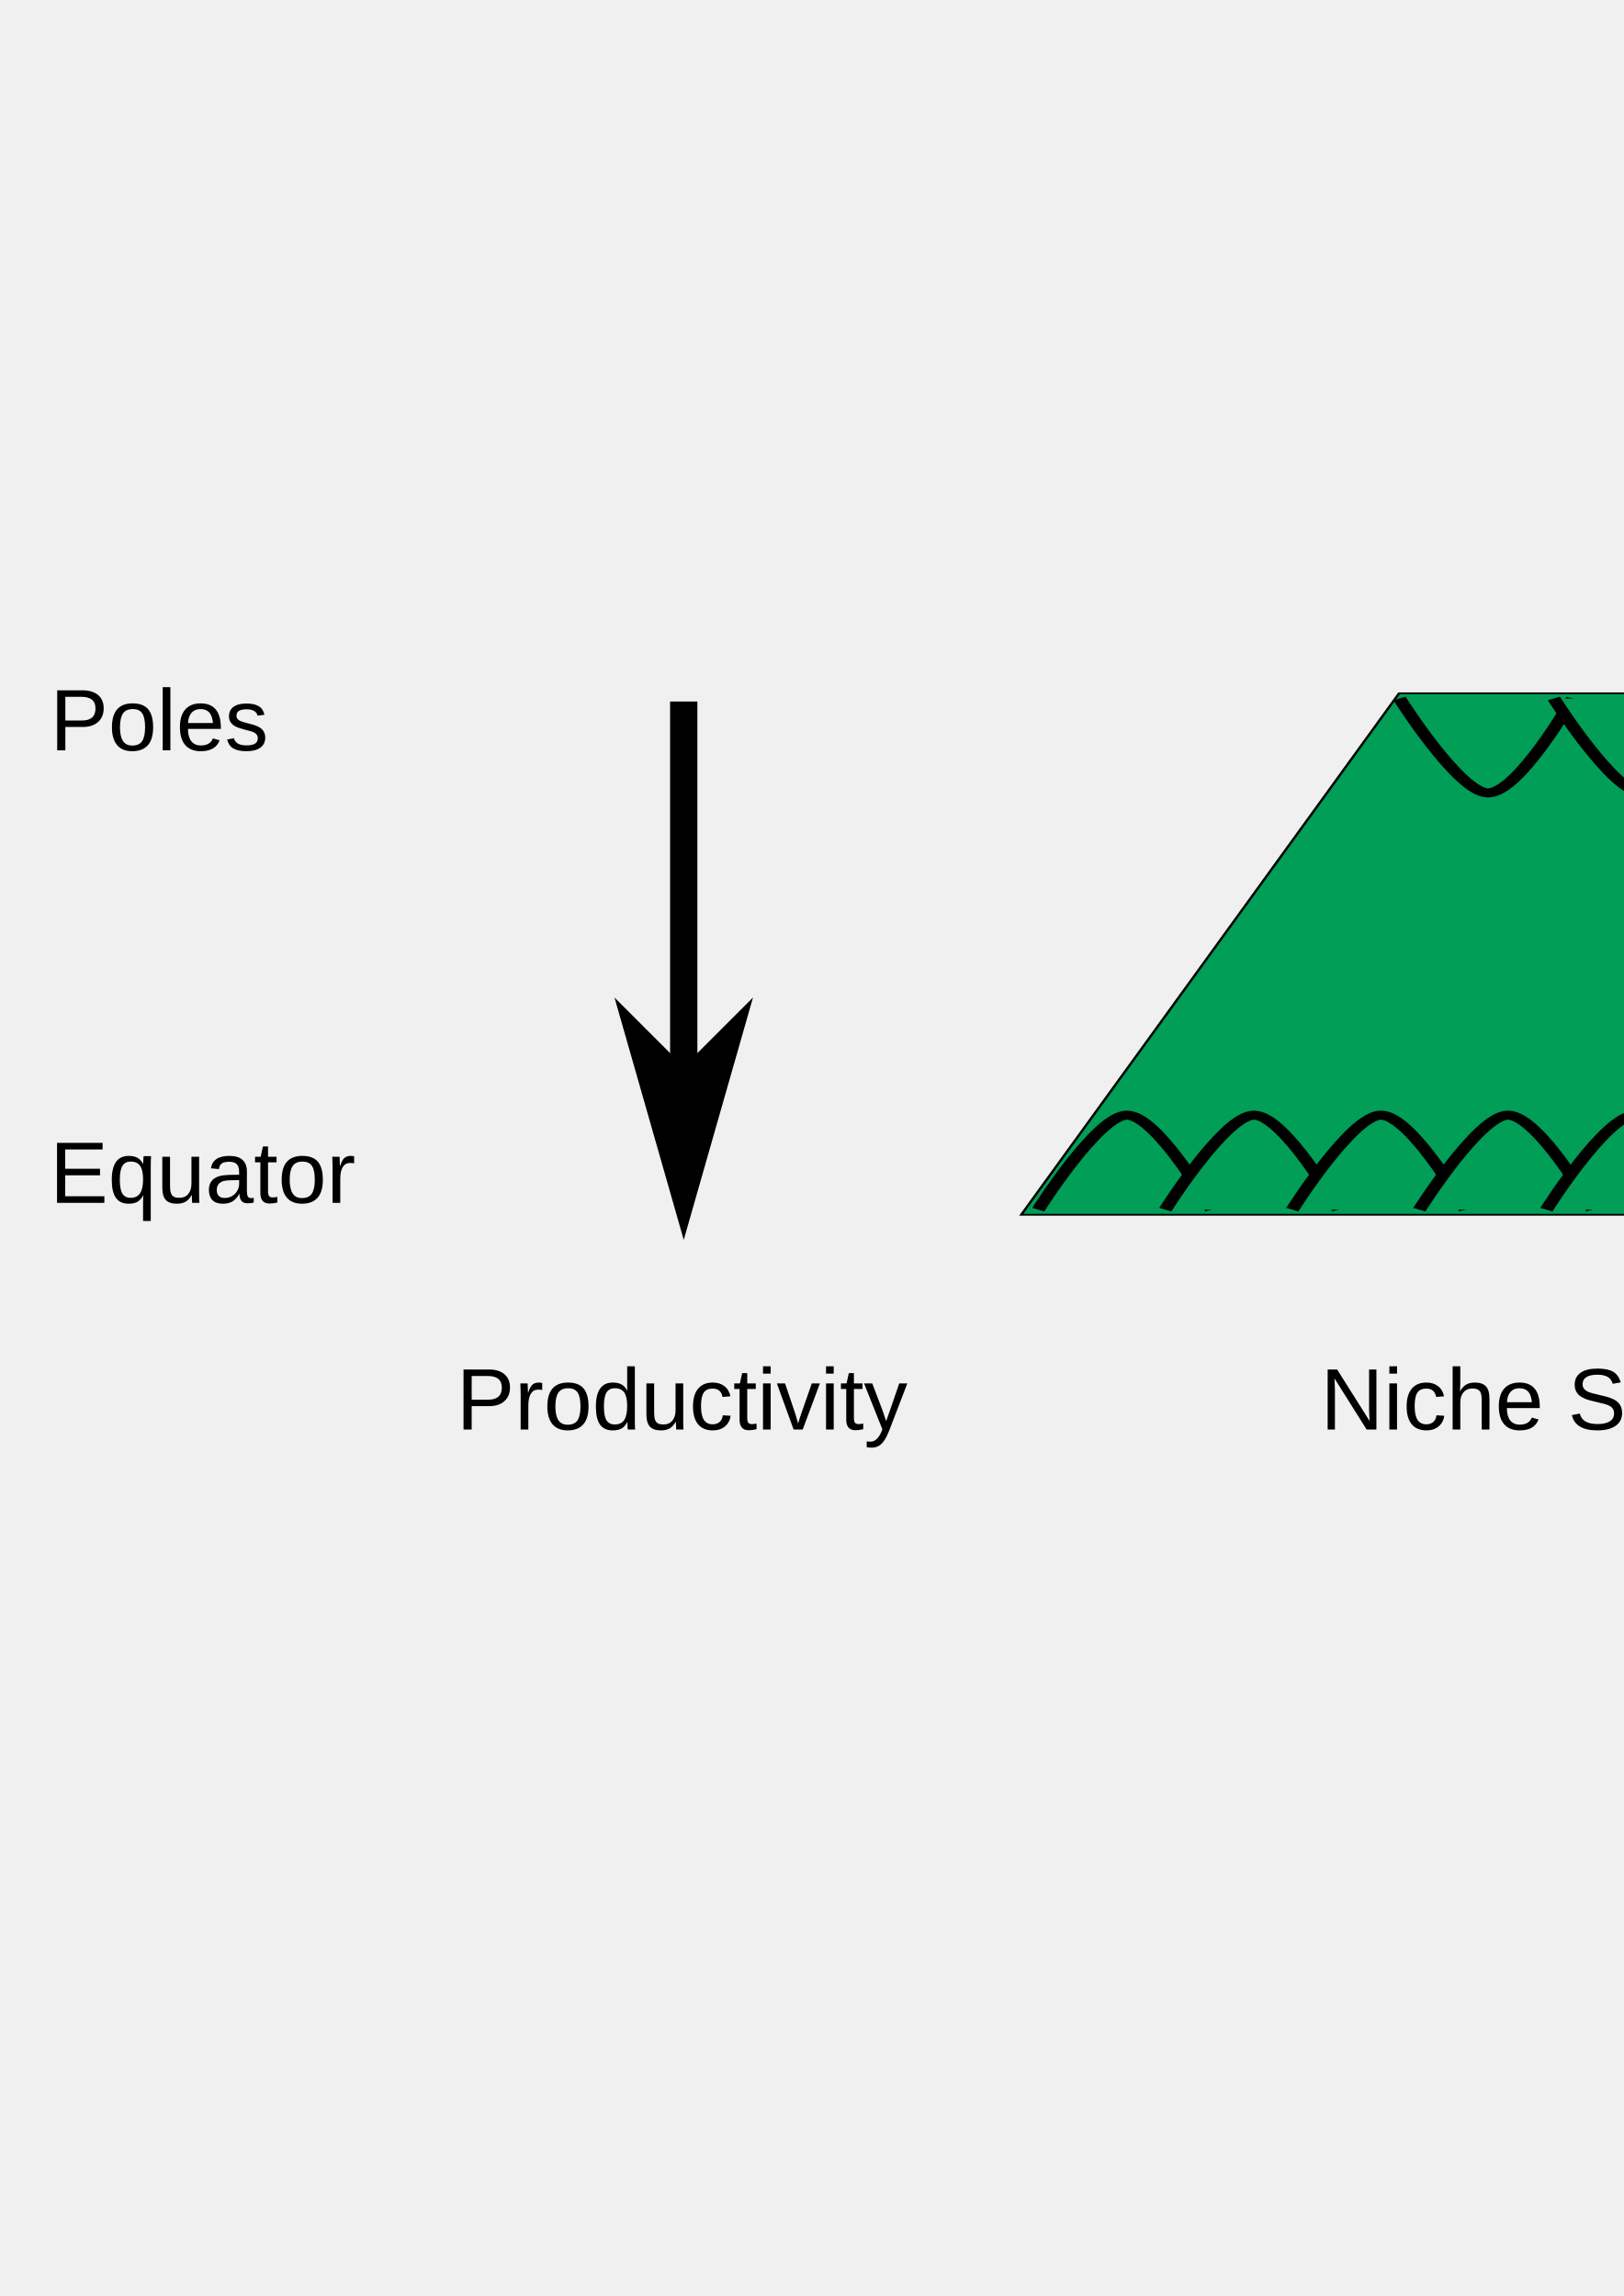
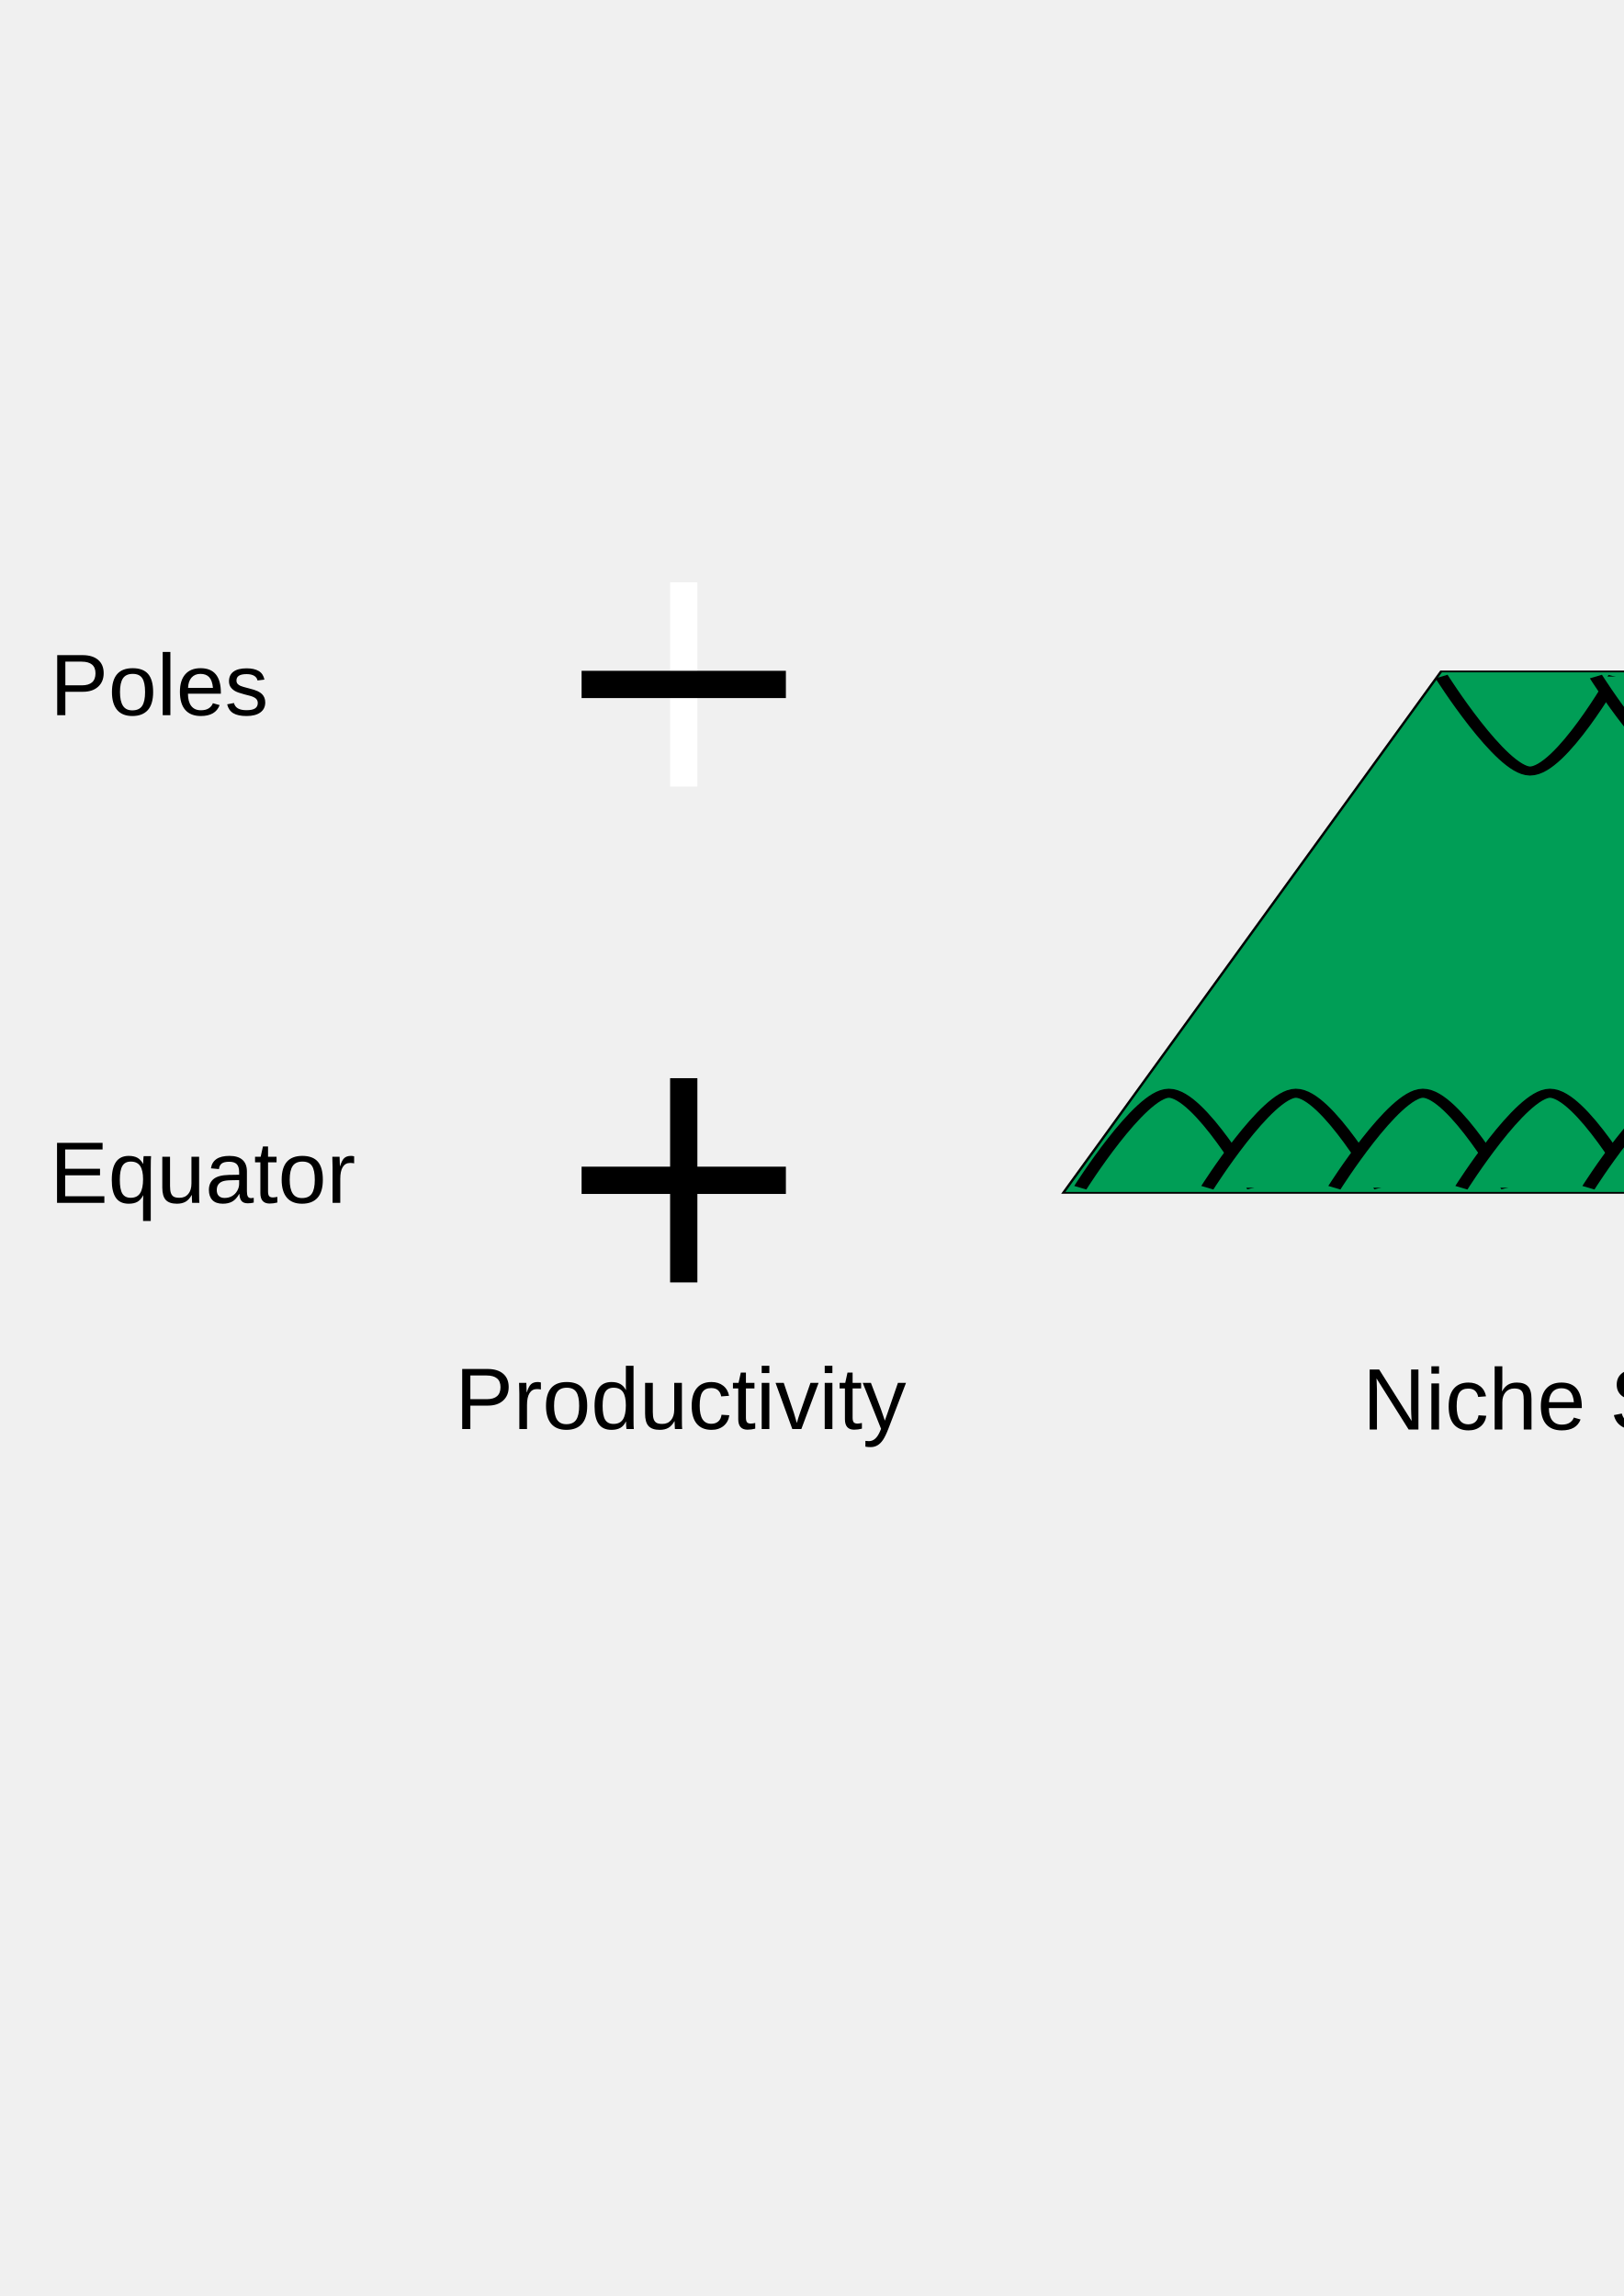
<svg xmlns="http://www.w3.org/2000/svg" width="744.094" height="1052.362" id="svg6847" version="1.1">
  <defs id="defs6849">
    <marker orient="auto" refY="0.0" refX="0.0" id="Arrow1Mend" style="overflow:visible;">
      <path id="path7658" d="M 0.0,0.0 L 5.0,-5.0 L -12.5,0.0 L 5.0,5.0 L 0.0,0.0 z " style="fill-rule:evenodd;stroke:#000000;stroke-width:1.0pt;" transform="scale(0.4) rotate(180) translate(10,0)" />
    </marker>
    <marker orient="auto" refY="0" refX="0" id="Arrow1Mend-4" style="overflow:visible">
      <path id="path7658-0" d="M 0,0 5,-5 -12.5,0 5,5 0,0 z" style="fill-rule:evenodd;stroke:#000000;stroke-width:1pt" transform="matrix(-0.4,0,0,-0.4,-4,0)" />
    </marker>
  </defs>
  <g id="layer1">
-     <g id="g8133">
-       <text id="text6855" y="343.923" x="22.935" style="font-size:40px;font-style:normal;font-variant:normal;font-weight:normal;font-stretch:normal;line-height:125%;letter-spacing:0px;word-spacing:0px;fill:#000000;fill-opacity:1;stroke:none;font-family:Arial;-inkscape-font-specification:Arial" xml:space="preserve">
-         <tspan y="343.923" x="22.935" id="tspan6857">Poles</tspan>
-       </text>
-       <text id="text6859" y="551.33" x="22.857" style="font-size:40px;font-style:normal;font-variant:normal;font-weight:normal;font-stretch:normal;line-height:125%;letter-spacing:0px;word-spacing:0px;fill:#000000;fill-opacity:1;stroke:none;font-family:Arial;-inkscape-font-specification:Arial" xml:space="preserve">
-         <tspan y="551.33" x="22.857" id="tspan6861">Equator</tspan>
-       </text>
+     <path style="fill:#ffffff;stroke:#ffffff;stroke-width:12.5;stroke-linecap:butt;stroke-linejoin:miter;stroke-miterlimit:4;stroke-opacity:1;stroke-dasharray:none" d="m 313.339,360.522 0,-93.621" id="path3180-3-5-6" />
+     <text xml:space="preserve" style="font-size:40px;font-style:normal;font-variant:normal;font-weight:normal;font-stretch:normal;line-height:125%;letter-spacing:0px;word-spacing:0px;fill:#000000;fill-opacity:1;stroke:none;font-family:Arial;-inkscape-font-specification:Arial" x="208.534" y="654.975" id="text6863-1">
+       <tspan id="tspan6865-9" x="208.534" y="654.975">Productivity</tspan>
+     </text>
+     <text xml:space="preserve" style="font-size:40px;font-style:normal;font-variant:normal;font-weight:normal;font-stretch:normal;line-height:125%;letter-spacing:0px;word-spacing:0px;fill:#000000;fill-opacity:1;stroke:none;font-family:Arial;-inkscape-font-specification:Arial" x="22.935" y="327.794" id="text6855">
+       <tspan id="tspan6857" x="22.935" y="327.794">Poles</tspan>
+     </text>
+     <text xml:space="preserve" style="font-size:40px;font-style:normal;font-variant:normal;font-weight:normal;font-stretch:normal;line-height:125%;letter-spacing:0px;word-spacing:0px;fill:#000000;fill-opacity:1;stroke:none;font-family:Arial;-inkscape-font-specification:Arial" x="22.857" y="551.33" id="text6859">
+       <tspan id="tspan6861" x="22.857" y="551.33">Equator</tspan>
+     </text>
+     <text xml:space="preserve" style="font-size:40px;font-style:normal;font-variant:normal;font-weight:normal;font-stretch:normal;line-height:125%;letter-spacing:0px;word-spacing:0px;fill:#000000;fill-opacity:1;stroke:none;font-family:Arial;-inkscape-font-specification:Arial" x="624.402" y="655.219" id="text8144">
+       <tspan id="tspan8146" x="624.402" y="655.219">Niche Space</tspan>
+     </text>
+     <path style="fill:none;stroke:#000000;stroke-width:12.5;stroke-linecap:butt;stroke-linejoin:miter;stroke-miterlimit:4;stroke-opacity:1;stroke-dasharray:none" d="m 360.149,313.712 -93.621,0" id="path3180-3-5" />
+     <g id="g3980" transform="translate(825.2675,548.1263)">
+       <path id="path3180" d="m -511.929,-53.948 0,93.621" style="fill:none;stroke:#000000;stroke-width:12.5;stroke-linecap:butt;stroke-linejoin:miter;stroke-miterlimit:4;stroke-opacity:1;stroke-dasharray:none" />
+       <path id="path3180-3" d="m -465.118,-7.138 -93.621,0" style="fill:none;stroke:#000000;stroke-width:12.5;stroke-linecap:butt;stroke-linejoin:miter;stroke-miterlimit:4;stroke-opacity:1;stroke-dasharray:none" />
    </g>
-     <text xml:space="preserve" style="font-size:40px;font-style:normal;font-variant:normal;font-weight:normal;font-stretch:normal;line-height:125%;letter-spacing:0px;word-spacing:0px;fill:#000000;fill-opacity:1;stroke:none;font-family:Arial;-inkscape-font-specification:Arial" x="209.14" y="655.219" id="text6863">
-       <tspan id="tspan6865" x="209.14" y="655.219">Productivity</tspan>
-     </text>
-     <path style="fill:none;stroke:#000000;stroke-width:12.5;stroke-linecap:butt;stroke-linejoin:miter;stroke-miterlimit:4;stroke-opacity:1;stroke-dasharray:none;marker-end:url(#Arrow1Mend)" d="m 313.339,321.54 0,222.115" id="path6875" />
-     <text xml:space="preserve" style="font-size:40px;font-style:normal;font-variant:normal;font-weight:normal;font-stretch:normal;line-height:125%;letter-spacing:0px;word-spacing:0px;fill:#000000;fill-opacity:1;stroke:none;font-family:Arial;-inkscape-font-specification:Arial" x="605.144" y="655.219" id="text8144">
-       <tspan id="tspan8146" x="605.144" y="655.219">Niche Space</tspan>
-     </text>
-     <g id="g4419" transform="matrix(1.707345,0,0,1.171516,-162.022,-143.4195)" style="fill:#009e56;fill-opacity:1">
-       <path id="path4282" d="m 369.014,597.686 101.408,-204 91.549,0 101.408,204 z" style="fill:#009e56;stroke:#000000;stroke-width:0.707px;stroke-linecap:butt;stroke-linejoin:miter;stroke-opacity:1;fill-opacity:1" />
-       <path id="path3309-7-4" d="m 470.535,395.686 c 0,0 15.983,36.907 23.745,36.968 8.25,0.066 22.734,-36.968 22.734,-36.968" style="fill:#009e56;stroke:#000000;stroke-width:3.535;stroke-linecap:butt;stroke-linejoin:miter;stroke-miterlimit:4;stroke-opacity:1;stroke-dasharray:none;fill-opacity:1" />
-       <path id="path3309-7-2" d="m 511.972,395.686 c 0,0 15.983,36.907 23.745,36.968 8.25,0.066 22.734,-36.968 22.734,-36.968" style="fill:#009e56;stroke:#000000;stroke-width:3.535;stroke-linecap:butt;stroke-linejoin:miter;stroke-miterlimit:4;stroke-opacity:1;stroke-dasharray:none;fill-opacity:1" />
-       <path id="path3309-7-2-3" d="m 373.577,595.686 c 0,0 15.983,-36.907 23.745,-36.968 8.25,-0.066 22.734,36.968 22.734,36.968" style="fill:#009e56;stroke:#000000;stroke-width:3.535;stroke-linecap:butt;stroke-linejoin:miter;stroke-miterlimit:4;stroke-opacity:1;stroke-dasharray:none;fill-opacity:1" />
-       <path id="path3309-7-2-3-2" d="m 407.674,595.686 c 0,0 15.983,-36.907 23.745,-36.968 8.25,-0.066 22.734,36.968 22.734,36.968" style="fill:#009e56;stroke:#000000;stroke-width:3.535;stroke-linecap:butt;stroke-linejoin:miter;stroke-miterlimit:4;stroke-opacity:1;stroke-dasharray:none;fill-opacity:1" />
-       <path id="path3309-7-2-3-1" d="m 441.771,595.686 c 0,0 15.983,-36.907 23.745,-36.968 8.25,-0.066 22.734,36.968 22.734,36.968" style="fill:#009e56;stroke:#000000;stroke-width:3.535;stroke-linecap:butt;stroke-linejoin:miter;stroke-miterlimit:4;stroke-opacity:1;stroke-dasharray:none;fill-opacity:1" />
-       <path id="path3309-7-2-3-6" d="m 475.867,595.686 c 0,0 15.983,-36.907 23.745,-36.968 8.25,-0.066 22.734,36.968 22.734,36.968" style="fill:#009e56;stroke:#000000;stroke-width:3.535;stroke-linecap:butt;stroke-linejoin:miter;stroke-miterlimit:4;stroke-opacity:1;stroke-dasharray:none;fill-opacity:1" />
-       <path id="path3309-7-2-3-8" d="m 509.964,595.686 c 0,0 15.983,-36.907 23.745,-36.968 8.25,-0.066 22.734,36.968 22.734,36.968" style="fill:#009e56;stroke:#000000;stroke-width:3.535;stroke-linecap:butt;stroke-linejoin:miter;stroke-miterlimit:4;stroke-opacity:1;stroke-dasharray:none;fill-opacity:1" />
-       <path id="path3309-7-2-3-5" d="m 544.06,595.686 c 0,0 15.983,-36.907 23.745,-36.968 8.25,-0.066 22.734,36.968 22.734,36.968" style="fill:#009e56;stroke:#000000;stroke-width:3.535;stroke-linecap:butt;stroke-linejoin:miter;stroke-miterlimit:4;stroke-opacity:1;stroke-dasharray:none;fill-opacity:1" />
-       <path id="path3309-7-2-3-7" d="m 578.157,595.686 c 0,0 15.983,-36.907 23.745,-36.968 8.25,-0.066 22.734,36.968 22.734,36.968" style="fill:#009e56;stroke:#000000;stroke-width:3.535;stroke-linecap:butt;stroke-linejoin:miter;stroke-miterlimit:4;stroke-opacity:1;stroke-dasharray:none;fill-opacity:1" />
-       <path id="path3309-7-2-3-61" d="m 612.254,595.686 c 0,0 15.983,-36.907 23.745,-36.968 8.25,-0.066 22.734,36.968 22.734,36.968" style="fill:#009e56;stroke:#000000;stroke-width:3.535;stroke-linecap:butt;stroke-linejoin:miter;stroke-miterlimit:4;stroke-opacity:1;stroke-dasharray:none;fill-opacity:1" />
+     <g id="g4419" transform="matrix(1.707345,0,0,1.171516,-142.7647,-153.4603)" style="fill:#009e56;fill-opacity:1">
+       <path id="path4282" d="m 369.014,597.686 101.408,-204 91.549,0 101.408,204 z" style="fill:#009e56;fill-opacity:1;stroke:#000000;stroke-width:0.707px;stroke-linecap:butt;stroke-linejoin:miter;stroke-opacity:1" />
+       <path id="path3309-7-4" d="m 470.535,395.686 c 0,0 15.983,36.907 23.745,36.968 8.25,0.066 22.734,-36.968 22.734,-36.968" style="fill:#009e56;fill-opacity:1;stroke:#000000;stroke-width:3.535;stroke-linecap:butt;stroke-linejoin:miter;stroke-miterlimit:4;stroke-opacity:1;stroke-dasharray:none" />
+       <path id="path3309-7-2" d="m 511.972,395.686 c 0,0 15.983,36.907 23.745,36.968 8.25,0.066 22.734,-36.968 22.734,-36.968" style="fill:#009e56;fill-opacity:1;stroke:#000000;stroke-width:3.535;stroke-linecap:butt;stroke-linejoin:miter;stroke-miterlimit:4;stroke-opacity:1;stroke-dasharray:none" />
+       <path id="path3309-7-2-3" d="m 373.577,595.686 c 0,0 15.983,-36.907 23.745,-36.968 8.25,-0.066 22.734,36.968 22.734,36.968" style="fill:#009e56;fill-opacity:1;stroke:#000000;stroke-width:3.535;stroke-linecap:butt;stroke-linejoin:miter;stroke-miterlimit:4;stroke-opacity:1;stroke-dasharray:none" />
+       <path id="path3309-7-2-3-2" d="m 407.674,595.686 c 0,0 15.983,-36.907 23.745,-36.968 8.25,-0.066 22.734,36.968 22.734,36.968" style="fill:#009e56;fill-opacity:1;stroke:#000000;stroke-width:3.535;stroke-linecap:butt;stroke-linejoin:miter;stroke-miterlimit:4;stroke-opacity:1;stroke-dasharray:none" />
+       <path id="path3309-7-2-3-1" d="m 441.771,595.686 c 0,0 15.983,-36.907 23.745,-36.968 8.25,-0.066 22.734,36.968 22.734,36.968" style="fill:#009e56;fill-opacity:1;stroke:#000000;stroke-width:3.535;stroke-linecap:butt;stroke-linejoin:miter;stroke-miterlimit:4;stroke-opacity:1;stroke-dasharray:none" />
+       <path id="path3309-7-2-3-6" d="m 475.867,595.686 c 0,0 15.983,-36.907 23.745,-36.968 8.25,-0.066 22.734,36.968 22.734,36.968" style="fill:#009e56;fill-opacity:1;stroke:#000000;stroke-width:3.535;stroke-linecap:butt;stroke-linejoin:miter;stroke-miterlimit:4;stroke-opacity:1;stroke-dasharray:none" />
+       <path id="path3309-7-2-3-8" d="m 509.964,595.686 c 0,0 15.983,-36.907 23.745,-36.968 8.25,-0.066 22.734,36.968 22.734,36.968" style="fill:#009e56;fill-opacity:1;stroke:#000000;stroke-width:3.535;stroke-linecap:butt;stroke-linejoin:miter;stroke-miterlimit:4;stroke-opacity:1;stroke-dasharray:none" />
+       <path id="path3309-7-2-3-5" d="m 544.06,595.686 c 0,0 15.983,-36.907 23.745,-36.968 8.25,-0.066 22.734,36.968 22.734,36.968" style="fill:#009e56;fill-opacity:1;stroke:#000000;stroke-width:3.535;stroke-linecap:butt;stroke-linejoin:miter;stroke-miterlimit:4;stroke-opacity:1;stroke-dasharray:none" />
+       <path id="path3309-7-2-3-7" d="m 578.157,595.686 c 0,0 15.983,-36.907 23.745,-36.968 8.25,-0.066 22.734,36.968 22.734,36.968" style="fill:#009e56;fill-opacity:1;stroke:#000000;stroke-width:3.535;stroke-linecap:butt;stroke-linejoin:miter;stroke-miterlimit:4;stroke-opacity:1;stroke-dasharray:none" />
+       <path id="path3309-7-2-3-61" d="m 612.254,595.686 c 0,0 15.983,-36.907 23.745,-36.968 8.25,-0.066 22.734,36.968 22.734,36.968" style="fill:#009e56;fill-opacity:1;stroke:#000000;stroke-width:3.535;stroke-linecap:butt;stroke-linejoin:miter;stroke-miterlimit:4;stroke-opacity:1;stroke-dasharray:none" />
    </g>
  </g>
</svg>
